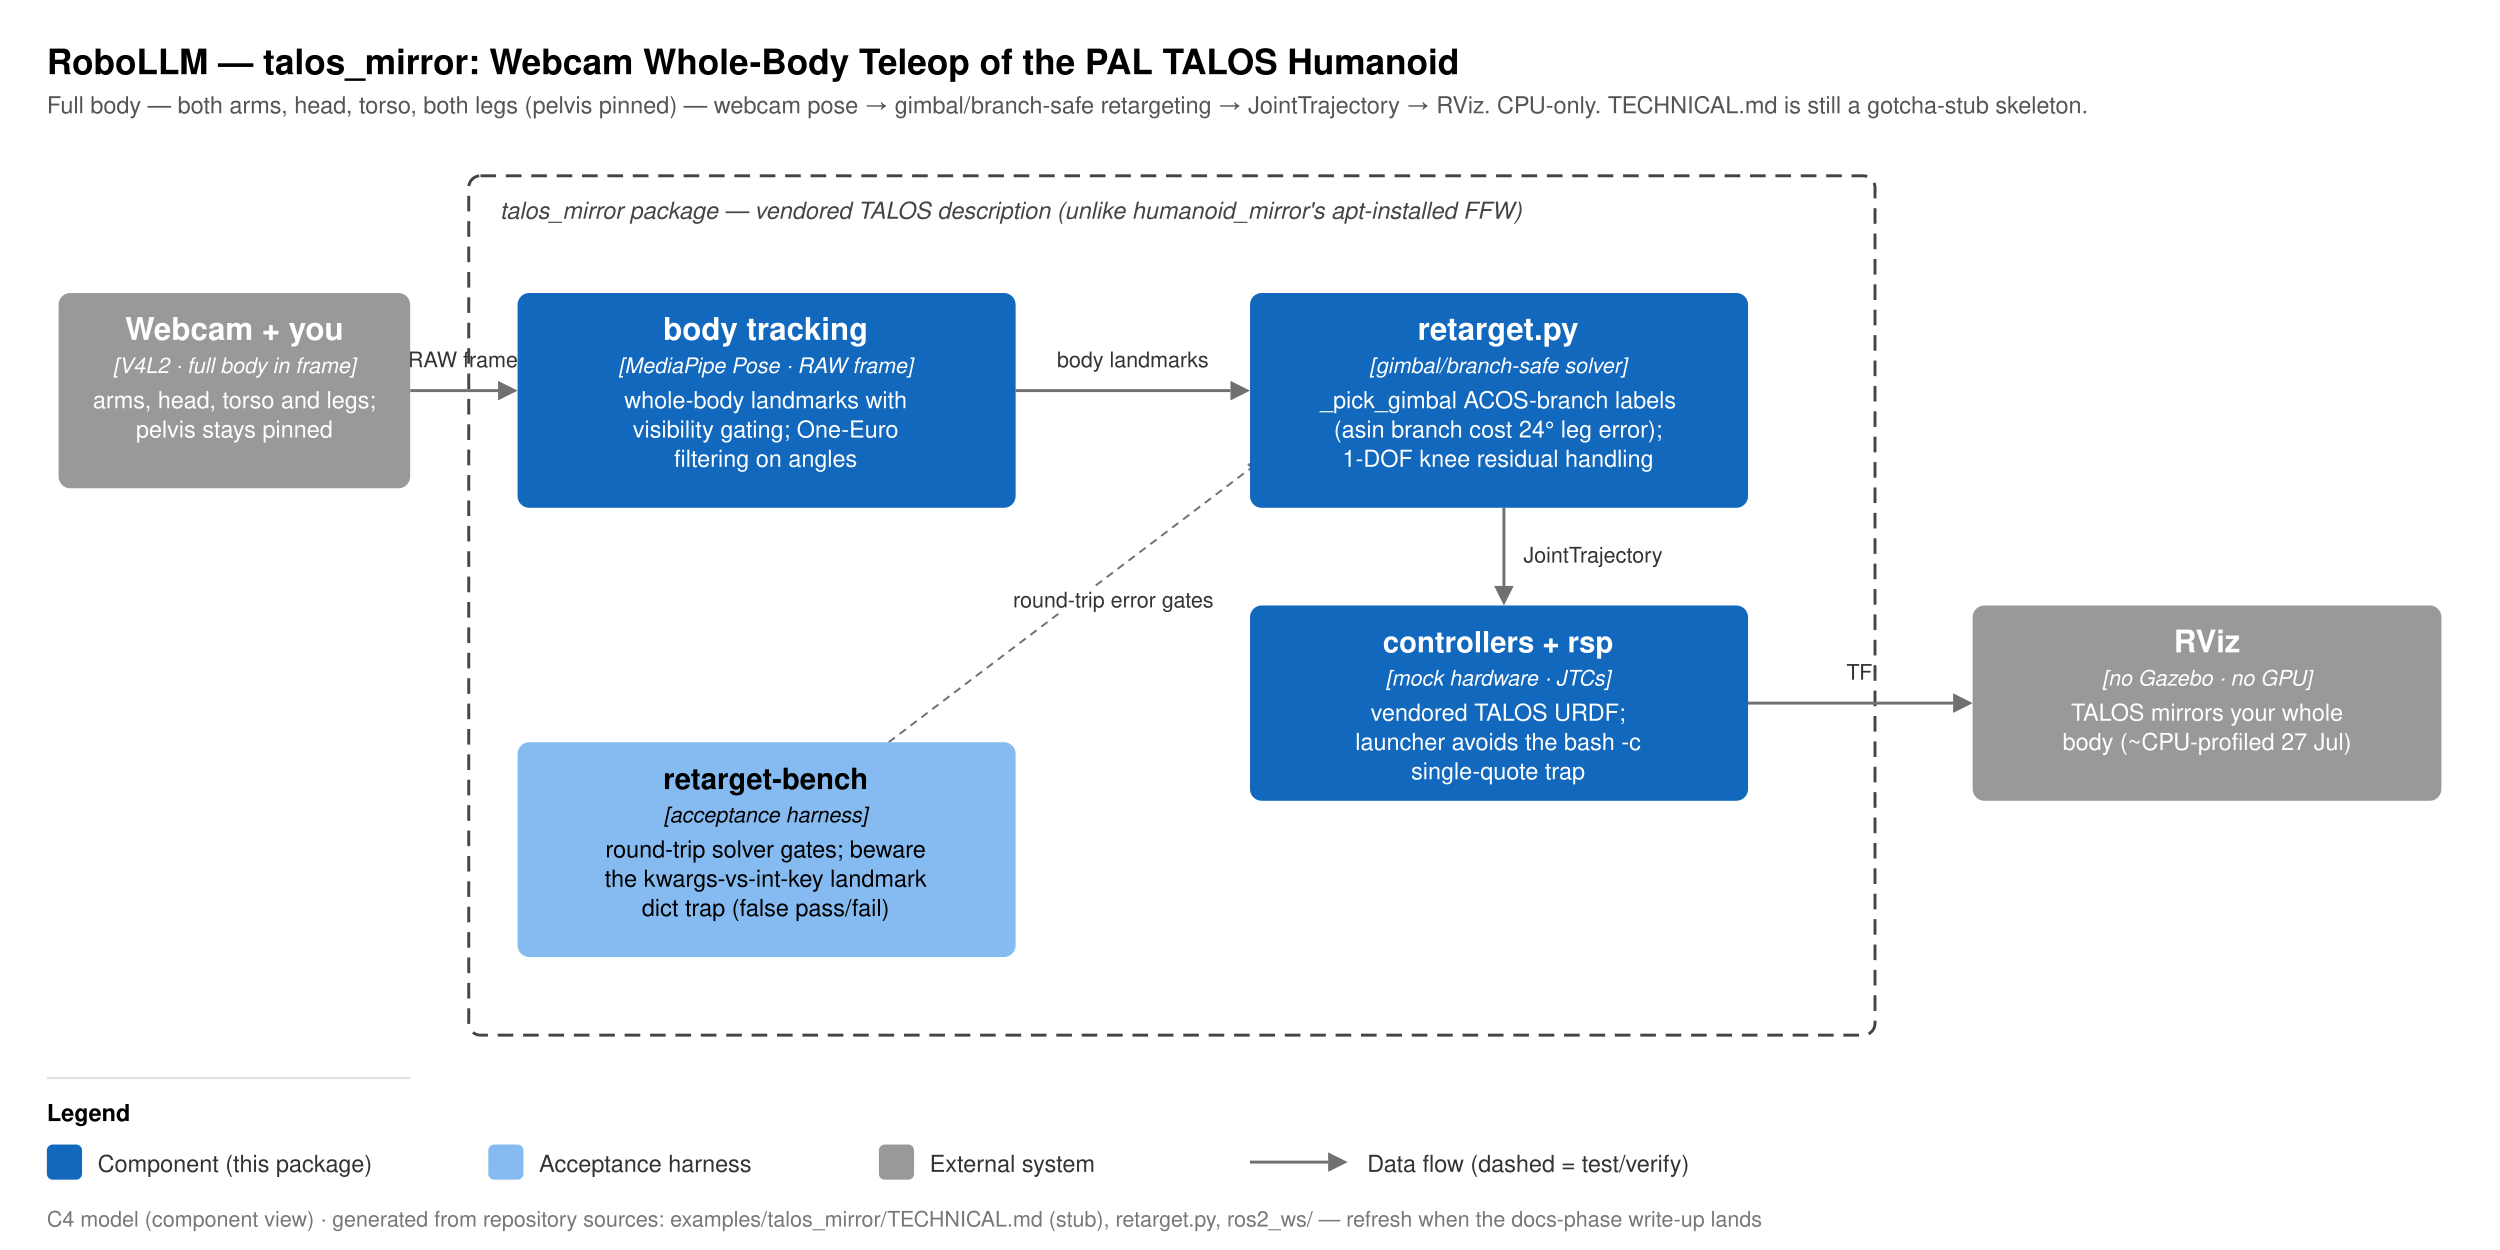
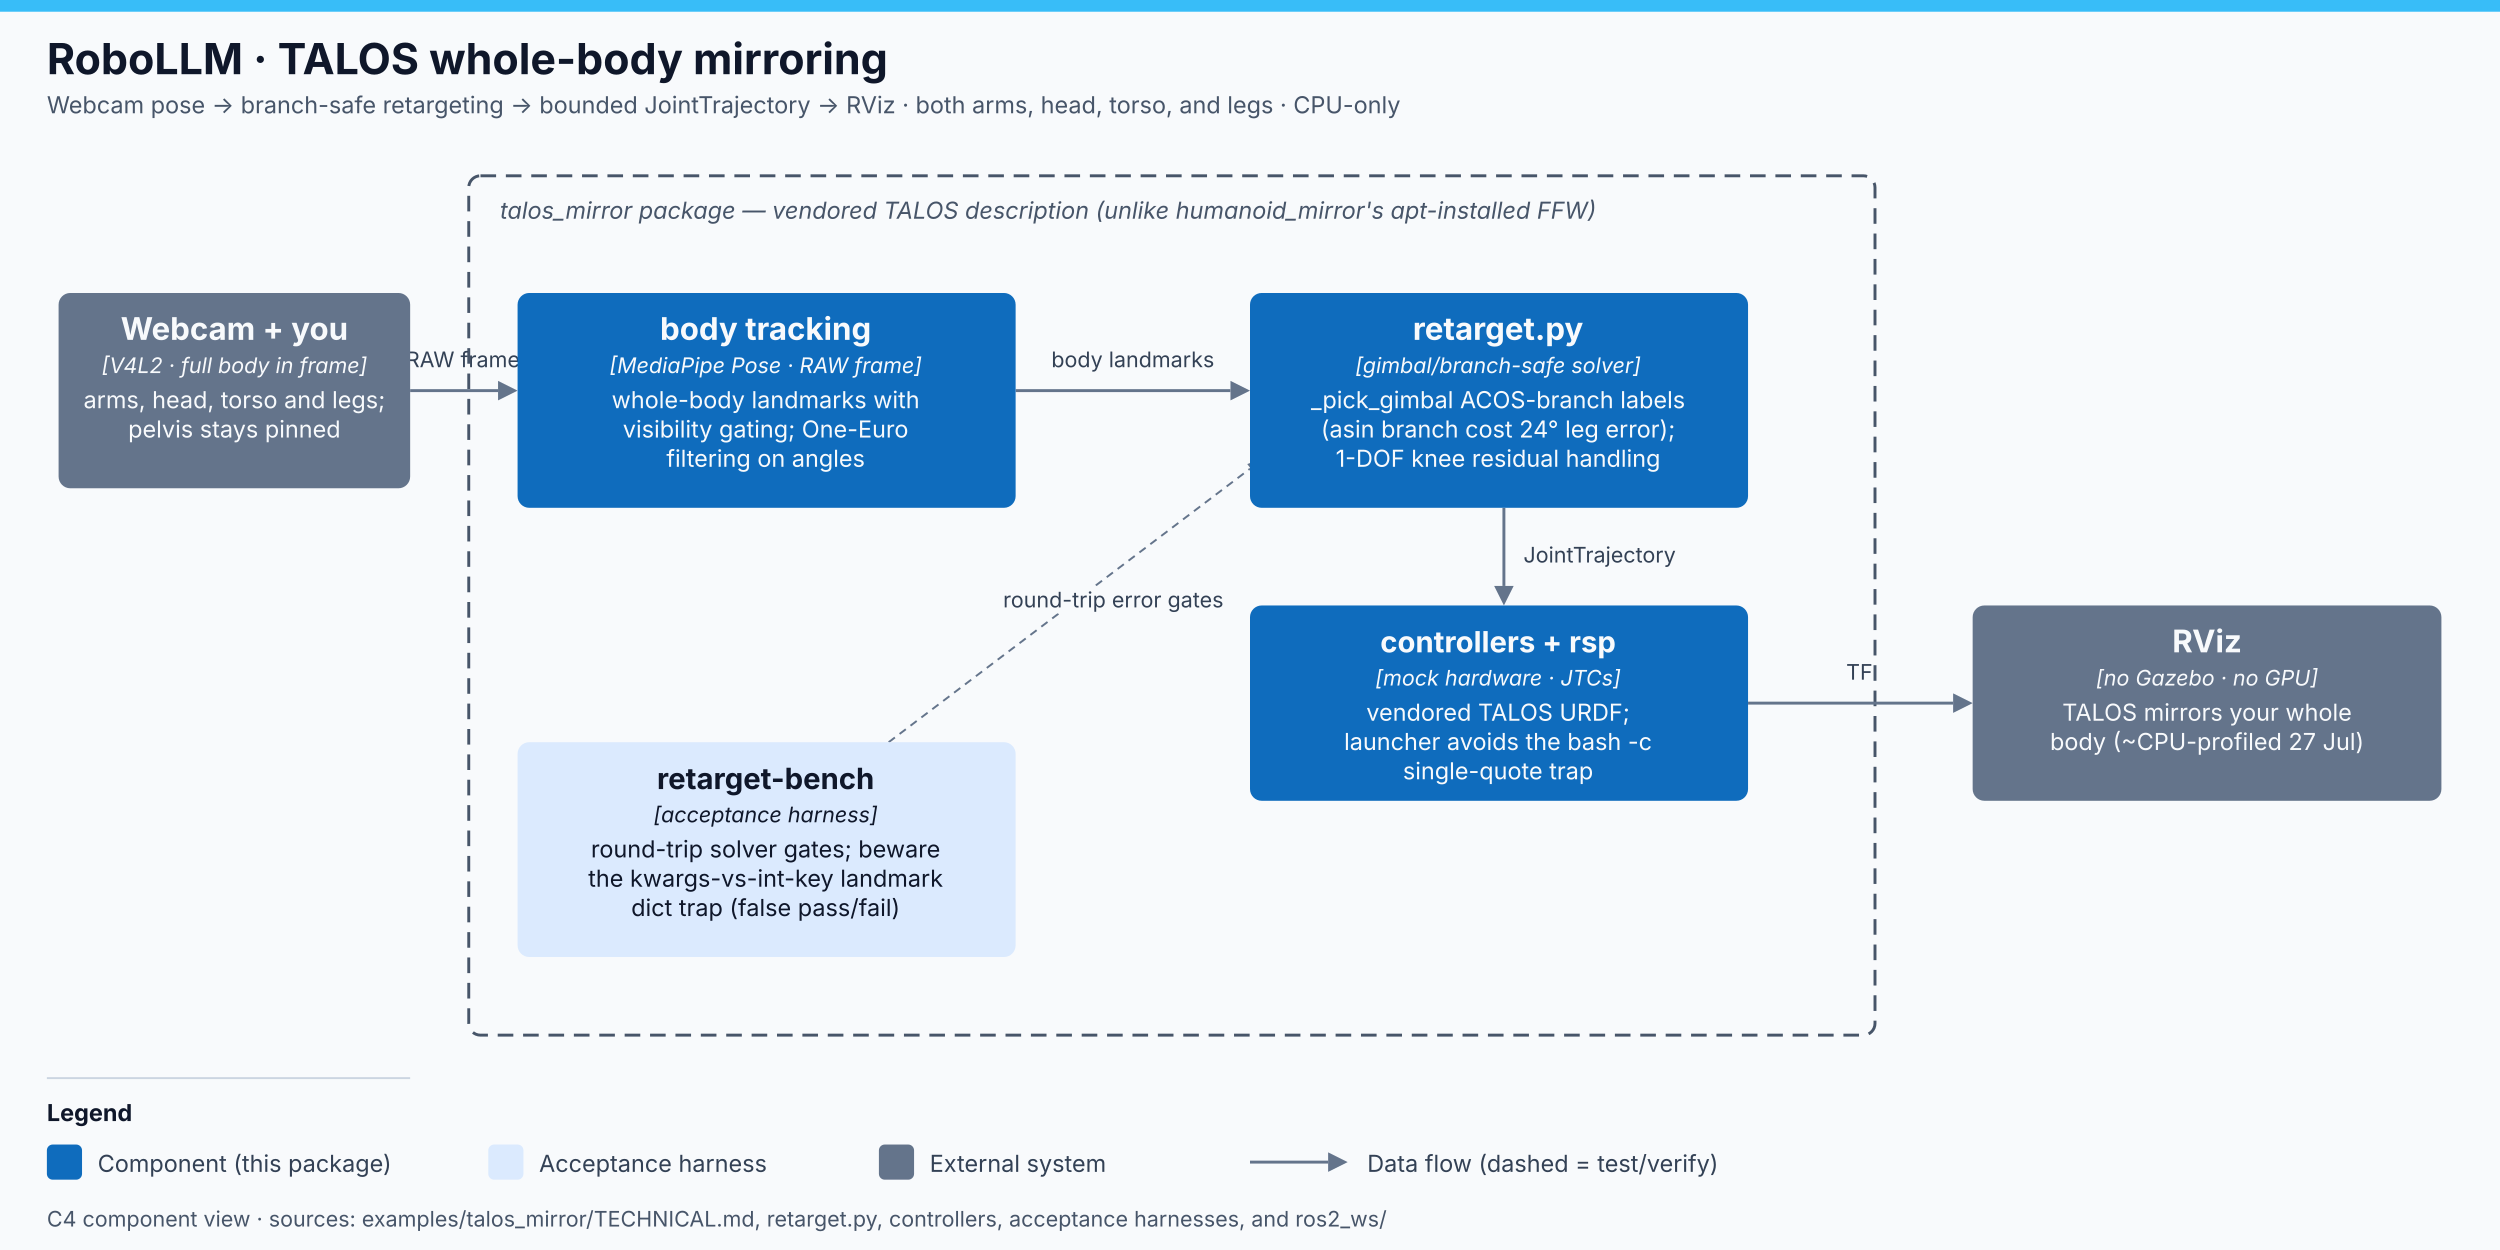
- <svg xmlns="http://www.w3.org/2000/svg" viewBox="0 0 1280 640" font-family="Helvetica, Arial, sans-serif">
-   <rect x="0" y="0" width="1280" height="640" fill="#FFFFFF" />
-   <text x="24" y="38" font-size="18" font-weight="bold" fill="#000000">RoboLLM — talos_mirror: Webcam Whole-Body Teleop of the PAL TALOS Humanoid</text>
-   <text x="24" y="58" font-size="12" fill="#555555">Full body — both arms, head, torso, both legs (pelvis pinned) — webcam pose → gimbal/branch-safe retargeting → JointTrajectory → RViz. CPU-only. TECHNICAL.md is still a gotcha-stub skeleton.</text>
-   <rect x="240" y="90" width="720" height="440" rx="6" fill="none" stroke="#444444" stroke-width="1.5" stroke-dasharray="8,5" />
-   <text x="256" y="112" font-size="12" font-style="italic" fill="#444444">talos_mirror package — vendored TALOS description (unlike humanoid_mirror's apt-installed FFW)</text>
-   <line x1="210" y1="200" x2="255" y2="200" stroke="#707070" stroke-width="1.5" />
-   <polygon points="265,200 255,195 255,205" fill="#707070" />
-   <text x="237" y="188" font-size="11" fill="#333333" text-anchor="middle">RAW frame</text>
-   <line x1="520" y1="200" x2="630" y2="200" stroke="#707070" stroke-width="1.5" />
-   <polygon points="640,200 630,195 630,205" fill="#707070" />
-   <text x="580" y="188" font-size="11" fill="#333333" text-anchor="middle">body landmarks</text>
-   <line x1="770" y1="260" x2="770" y2="300" stroke="#707070" stroke-width="1.5" />
-   <polygon points="770,310 765,300 775,300" fill="#707070" />
-   <text x="780" y="288" font-size="11" fill="#333333">JointTrajectory</text>
-   <line x1="895" y1="360" x2="1000" y2="360" stroke="#707070" stroke-width="1.5" />
-   <polygon points="1010,360 1000,355 1000,365" fill="#707070" />
-   <text x="952" y="348" font-size="11" fill="#333333" text-anchor="middle">TF</text>
-   <line x1="455" y1="380" x2="640" y2="240" stroke="#707070" stroke-width="1" stroke-dasharray="4,3" />
-   <polygon points="648,234 638.6,237.6 644.5,245.5" fill="#707070" />
-   <rect x="500" y="300" width="140" height="14" fill="#FFFFFF" />
-   <text x="570" y="311" font-size="11" fill="#333333" text-anchor="middle">round-trip error gates</text>
+ <svg xmlns="http://www.w3.org/2000/svg" viewBox="0 0 1280 640" font-family="Inter, Segoe UI, Arial, sans-serif" role="img" aria-labelledby="title desc">
+   <rect x="0" y="0" width="1280" height="640" fill="#F8FAFC" />
+   <text x="24" y="38" font-size="22" font-weight="700" fill="#0F172A">RoboLLM · TALOS whole-body mirroring</text>
+   <text x="24" y="58" font-size="12" fill="#475569">Webcam pose → branch-safe retargeting → bounded JointTrajectory → RViz · both arms, head, torso, and legs · CPU-only</text>
+   <rect x="240" y="90" width="720" height="440" rx="6" fill="none" stroke="#475569" stroke-width="1.5" stroke-dasharray="8,5" />
+   <text x="256" y="112" font-size="12" font-style="italic" fill="#475569">talos_mirror package — vendored TALOS description (unlike humanoid_mirror's apt-installed FFW)</text>
+   <line x1="210" y1="200" x2="255" y2="200" stroke="#64748B" stroke-width="1.5" />
+   <polygon points="265,200 255,195 255,205" fill="#64748B" />
+   <text x="237" y="188" font-size="11" fill="#334155" text-anchor="middle">RAW frame</text>
+   <line x1="520" y1="200" x2="630" y2="200" stroke="#64748B" stroke-width="1.5" />
+   <polygon points="640,200 630,195 630,205" fill="#64748B" />
+   <text x="580" y="188" font-size="11" fill="#334155" text-anchor="middle">body landmarks</text>
+   <line x1="770" y1="260" x2="770" y2="300" stroke="#64748B" stroke-width="1.5" />
+   <polygon points="770,310 765,300 775,300" fill="#64748B" />
+   <text x="780" y="288" font-size="11" fill="#334155">JointTrajectory</text>
+   <line x1="895" y1="360" x2="1000" y2="360" stroke="#64748B" stroke-width="1.5" />
+   <polygon points="1010,360 1000,355 1000,365" fill="#64748B" />
+   <text x="952" y="348" font-size="11" fill="#334155" text-anchor="middle">TF</text>
+   <line x1="455" y1="380" x2="640" y2="240" stroke="#64748B" stroke-width="1" stroke-dasharray="4,3" />
+   <polygon points="648,234 638.6,237.6 644.5,245.5" fill="#64748B" />
+   <rect x="500" y="300" width="140" height="14" fill="#F8FAFC" />
+   <text x="570" y="311" font-size="11" fill="#334155" text-anchor="middle">round-trip error gates</text>
  <g>
-     <rect x="30" y="150" width="180" height="100" rx="6" fill="#999999" />
-     <text x="120" y="174" font-size="16" font-weight="bold" fill="#FFFFFF" text-anchor="middle">Webcam + you</text>
-     <text x="120" y="191" font-size="11" font-style="italic" fill="#FFFFFF" text-anchor="middle">[V4L2 · full body in frame]</text>
-     <text x="120" y="209" font-size="12" fill="#FFFFFF" text-anchor="middle">arms, head, torso and legs;</text>
-     <text x="120" y="224" font-size="12" fill="#FFFFFF" text-anchor="middle">pelvis stays pinned</text>
+     <rect x="30" y="150" width="180" height="100" rx="6" fill="#64748B" />
+     <text x="120" y="174" font-size="16" font-weight="bold" fill="#F8FAFC" text-anchor="middle">Webcam + you</text>
+     <text x="120" y="191" font-size="11" font-style="italic" fill="#F8FAFC" text-anchor="middle">[V4L2 · full body in frame]</text>
+     <text x="120" y="209" font-size="12" fill="#F8FAFC" text-anchor="middle">arms, head, torso and legs;</text>
+     <text x="120" y="224" font-size="12" fill="#F8FAFC" text-anchor="middle">pelvis stays pinned</text>
  </g>
  <g>
-     <rect x="1010" y="310" width="240" height="100" rx="6" fill="#999999" />
-     <text x="1130" y="334" font-size="16" font-weight="bold" fill="#FFFFFF" text-anchor="middle">RViz</text>
-     <text x="1130" y="351" font-size="11" font-style="italic" fill="#FFFFFF" text-anchor="middle">[no Gazebo · no GPU]</text>
-     <text x="1130" y="369" font-size="12" fill="#FFFFFF" text-anchor="middle">TALOS mirrors your whole</text>
-     <text x="1130" y="384" font-size="12" fill="#FFFFFF" text-anchor="middle">body (~CPU-profiled 27 Jul)</text>
+     <rect x="1010" y="310" width="240" height="100" rx="6" fill="#64748B" />
+     <text x="1130" y="334" font-size="16" font-weight="bold" fill="#F8FAFC" text-anchor="middle">RViz</text>
+     <text x="1130" y="351" font-size="11" font-style="italic" fill="#F8FAFC" text-anchor="middle">[no Gazebo · no GPU]</text>
+     <text x="1130" y="369" font-size="12" fill="#F8FAFC" text-anchor="middle">TALOS mirrors your whole</text>
+     <text x="1130" y="384" font-size="12" fill="#F8FAFC" text-anchor="middle">body (~CPU-profiled 27 Jul)</text>
  </g>
  <g>
-     <rect x="265" y="150" width="255" height="110" rx="6" fill="#1168BD" />
-     <text x="392" y="174" font-size="16" font-weight="bold" fill="#FFFFFF" text-anchor="middle">body tracking</text>
-     <text x="392" y="191" font-size="11" font-style="italic" fill="#FFFFFF" text-anchor="middle">[MediaPipe Pose · RAW frame]</text>
-     <text x="392" y="209" font-size="12" fill="#FFFFFF" text-anchor="middle">whole-body landmarks with</text>
-     <text x="392" y="224" font-size="12" fill="#FFFFFF" text-anchor="middle">visibility gating; One-Euro</text>
-     <text x="392" y="239" font-size="12" fill="#FFFFFF" text-anchor="middle">filtering on angles</text>
+     <rect x="265" y="150" width="255" height="110" rx="6" fill="#0F6CBD" />
+     <text x="392" y="174" font-size="16" font-weight="bold" fill="#F8FAFC" text-anchor="middle">body tracking</text>
+     <text x="392" y="191" font-size="11" font-style="italic" fill="#F8FAFC" text-anchor="middle">[MediaPipe Pose · RAW frame]</text>
+     <text x="392" y="209" font-size="12" fill="#F8FAFC" text-anchor="middle">whole-body landmarks with</text>
+     <text x="392" y="224" font-size="12" fill="#F8FAFC" text-anchor="middle">visibility gating; One-Euro</text>
+     <text x="392" y="239" font-size="12" fill="#F8FAFC" text-anchor="middle">filtering on angles</text>
  </g>
  <g>
-     <rect x="640" y="150" width="255" height="110" rx="6" fill="#1168BD" />
-     <text x="767" y="174" font-size="16" font-weight="bold" fill="#FFFFFF" text-anchor="middle">retarget.py</text>
-     <text x="767" y="191" font-size="11" font-style="italic" fill="#FFFFFF" text-anchor="middle">[gimbal/branch-safe solver]</text>
-     <text x="767" y="209" font-size="12" fill="#FFFFFF" text-anchor="middle">_pick_gimbal ACOS-branch labels</text>
-     <text x="767" y="224" font-size="12" fill="#FFFFFF" text-anchor="middle">(asin branch cost 24° leg error);</text>
-     <text x="767" y="239" font-size="12" fill="#FFFFFF" text-anchor="middle">1-DOF knee residual handling</text>
+     <rect x="640" y="150" width="255" height="110" rx="6" fill="#0F6CBD" />
+     <text x="767" y="174" font-size="16" font-weight="bold" fill="#F8FAFC" text-anchor="middle">retarget.py</text>
+     <text x="767" y="191" font-size="11" font-style="italic" fill="#F8FAFC" text-anchor="middle">[gimbal/branch-safe solver]</text>
+     <text x="767" y="209" font-size="12" fill="#F8FAFC" text-anchor="middle">_pick_gimbal ACOS-branch labels</text>
+     <text x="767" y="224" font-size="12" fill="#F8FAFC" text-anchor="middle">(asin branch cost 24° leg error);</text>
+     <text x="767" y="239" font-size="12" fill="#F8FAFC" text-anchor="middle">1-DOF knee residual handling</text>
  </g>
  <g>
-     <rect x="640" y="310" width="255" height="100" rx="6" fill="#1168BD" />
-     <text x="767" y="334" font-size="15" font-weight="bold" fill="#FFFFFF" text-anchor="middle">controllers + rsp</text>
-     <text x="767" y="351" font-size="11" font-style="italic" fill="#FFFFFF" text-anchor="middle">[mock hardware · JTCs]</text>
-     <text x="767" y="369" font-size="12" fill="#FFFFFF" text-anchor="middle">vendored TALOS URDF;</text>
-     <text x="767" y="384" font-size="12" fill="#FFFFFF" text-anchor="middle">launcher avoids the bash -c</text>
-     <text x="767" y="399" font-size="12" fill="#FFFFFF" text-anchor="middle">single-quote trap</text>
+     <rect x="640" y="310" width="255" height="100" rx="6" fill="#0F6CBD" />
+     <text x="767" y="334" font-size="15" font-weight="bold" fill="#F8FAFC" text-anchor="middle">controllers + rsp</text>
+     <text x="767" y="351" font-size="11" font-style="italic" fill="#F8FAFC" text-anchor="middle">[mock hardware · JTCs]</text>
+     <text x="767" y="369" font-size="12" fill="#F8FAFC" text-anchor="middle">vendored TALOS URDF;</text>
+     <text x="767" y="384" font-size="12" fill="#F8FAFC" text-anchor="middle">launcher avoids the bash -c</text>
+     <text x="767" y="399" font-size="12" fill="#F8FAFC" text-anchor="middle">single-quote trap</text>
  </g>
  <g>
-     <rect x="265" y="380" width="255" height="110" rx="6" fill="#85BBF0" />
-     <text x="392" y="404" font-size="15" font-weight="bold" fill="#000000" text-anchor="middle">retarget-bench</text>
-     <text x="392" y="421" font-size="11" font-style="italic" fill="#000000" text-anchor="middle">[acceptance harness]</text>
-     <text x="392" y="439" font-size="12" fill="#000000" text-anchor="middle">round-trip solver gates; beware</text>
-     <text x="392" y="454" font-size="12" fill="#000000" text-anchor="middle">the kwargs-vs-int-key landmark</text>
-     <text x="392" y="469" font-size="12" fill="#000000" text-anchor="middle">dict trap (false pass/fail)</text>
+     <rect x="265" y="380" width="255" height="110" rx="6" fill="#DBEAFE" />
+     <text x="392" y="404" font-size="15" font-weight="bold" fill="#0F172A" text-anchor="middle">retarget-bench</text>
+     <text x="392" y="421" font-size="11" font-style="italic" fill="#0F172A" text-anchor="middle">[acceptance harness]</text>
+     <text x="392" y="439" font-size="12" fill="#0F172A" text-anchor="middle">round-trip solver gates; beware</text>
+     <text x="392" y="454" font-size="12" fill="#0F172A" text-anchor="middle">the kwargs-vs-int-key landmark</text>
+     <text x="392" y="469" font-size="12" fill="#0F172A" text-anchor="middle">dict trap (false pass/fail)</text>
  </g>
-   <line x1="24" y1="552" x2="210" y2="552" stroke="#DDDDDD" stroke-width="1" />
-   <text x="24" y="574" font-size="12" font-weight="bold" fill="#000000">Legend</text>
-   <rect x="24" y="586" width="18" height="18" rx="3" fill="#1168BD" />
-   <text x="50" y="600" font-size="12" fill="#333333">Component (this package)</text>
-   <rect x="250" y="586" width="18" height="18" rx="3" fill="#85BBF0" />
-   <text x="276" y="600" font-size="12" fill="#333333">Acceptance harness</text>
-   <rect x="450" y="586" width="18" height="18" rx="3" fill="#999999" />
-   <text x="476" y="600" font-size="12" fill="#333333">External system</text>
-   <line x1="640" y1="595" x2="680" y2="595" stroke="#707070" stroke-width="1.5" />
-   <polygon points="690,595 680,590 680,600" fill="#707070" />
-   <text x="700" y="600" font-size="12" fill="#333333">Data flow (dashed = test/verify)</text>
-   <text x="24" y="628" font-size="11" fill="#777777">C4 model (component view) · generated from repository sources: examples/talos_mirror/TECHNICAL.md (stub), retarget.py, ros2_ws/ — refresh when the docs-phase write-up lands</text>
+   <line x1="24" y1="552" x2="210" y2="552" stroke="#CBD5E1" stroke-width="1" />
+   <text x="24" y="574" font-size="12" font-weight="bold" fill="#0F172A">Legend</text>
+   <rect x="24" y="586" width="18" height="18" rx="3" fill="#0F6CBD" />
+   <text x="50" y="600" font-size="12" fill="#334155">Component (this package)</text>
+   <rect x="250" y="586" width="18" height="18" rx="3" fill="#DBEAFE" />
+   <text x="276" y="600" font-size="12" fill="#334155">Acceptance harness</text>
+   <rect x="450" y="586" width="18" height="18" rx="3" fill="#64748B" />
+   <text x="476" y="600" font-size="12" fill="#334155">External system</text>
+   <line x1="640" y1="595" x2="680" y2="595" stroke="#64748B" stroke-width="1.5" />
+   <polygon points="690,595 680,590 680,600" fill="#64748B" />
+   <text x="700" y="600" font-size="12" fill="#334155">Data flow (dashed = test/verify)</text>
+   <text x="24" y="628" font-size="11" fill="#475569">C4 component view · sources: examples/talos_mirror/TECHNICAL.md, retarget.py, controllers, acceptance harnesses, and ros2_ws/</text>
+   <rect x="0" y="0" width="100%" height="6" fill="#38BDF8" />
</svg>
